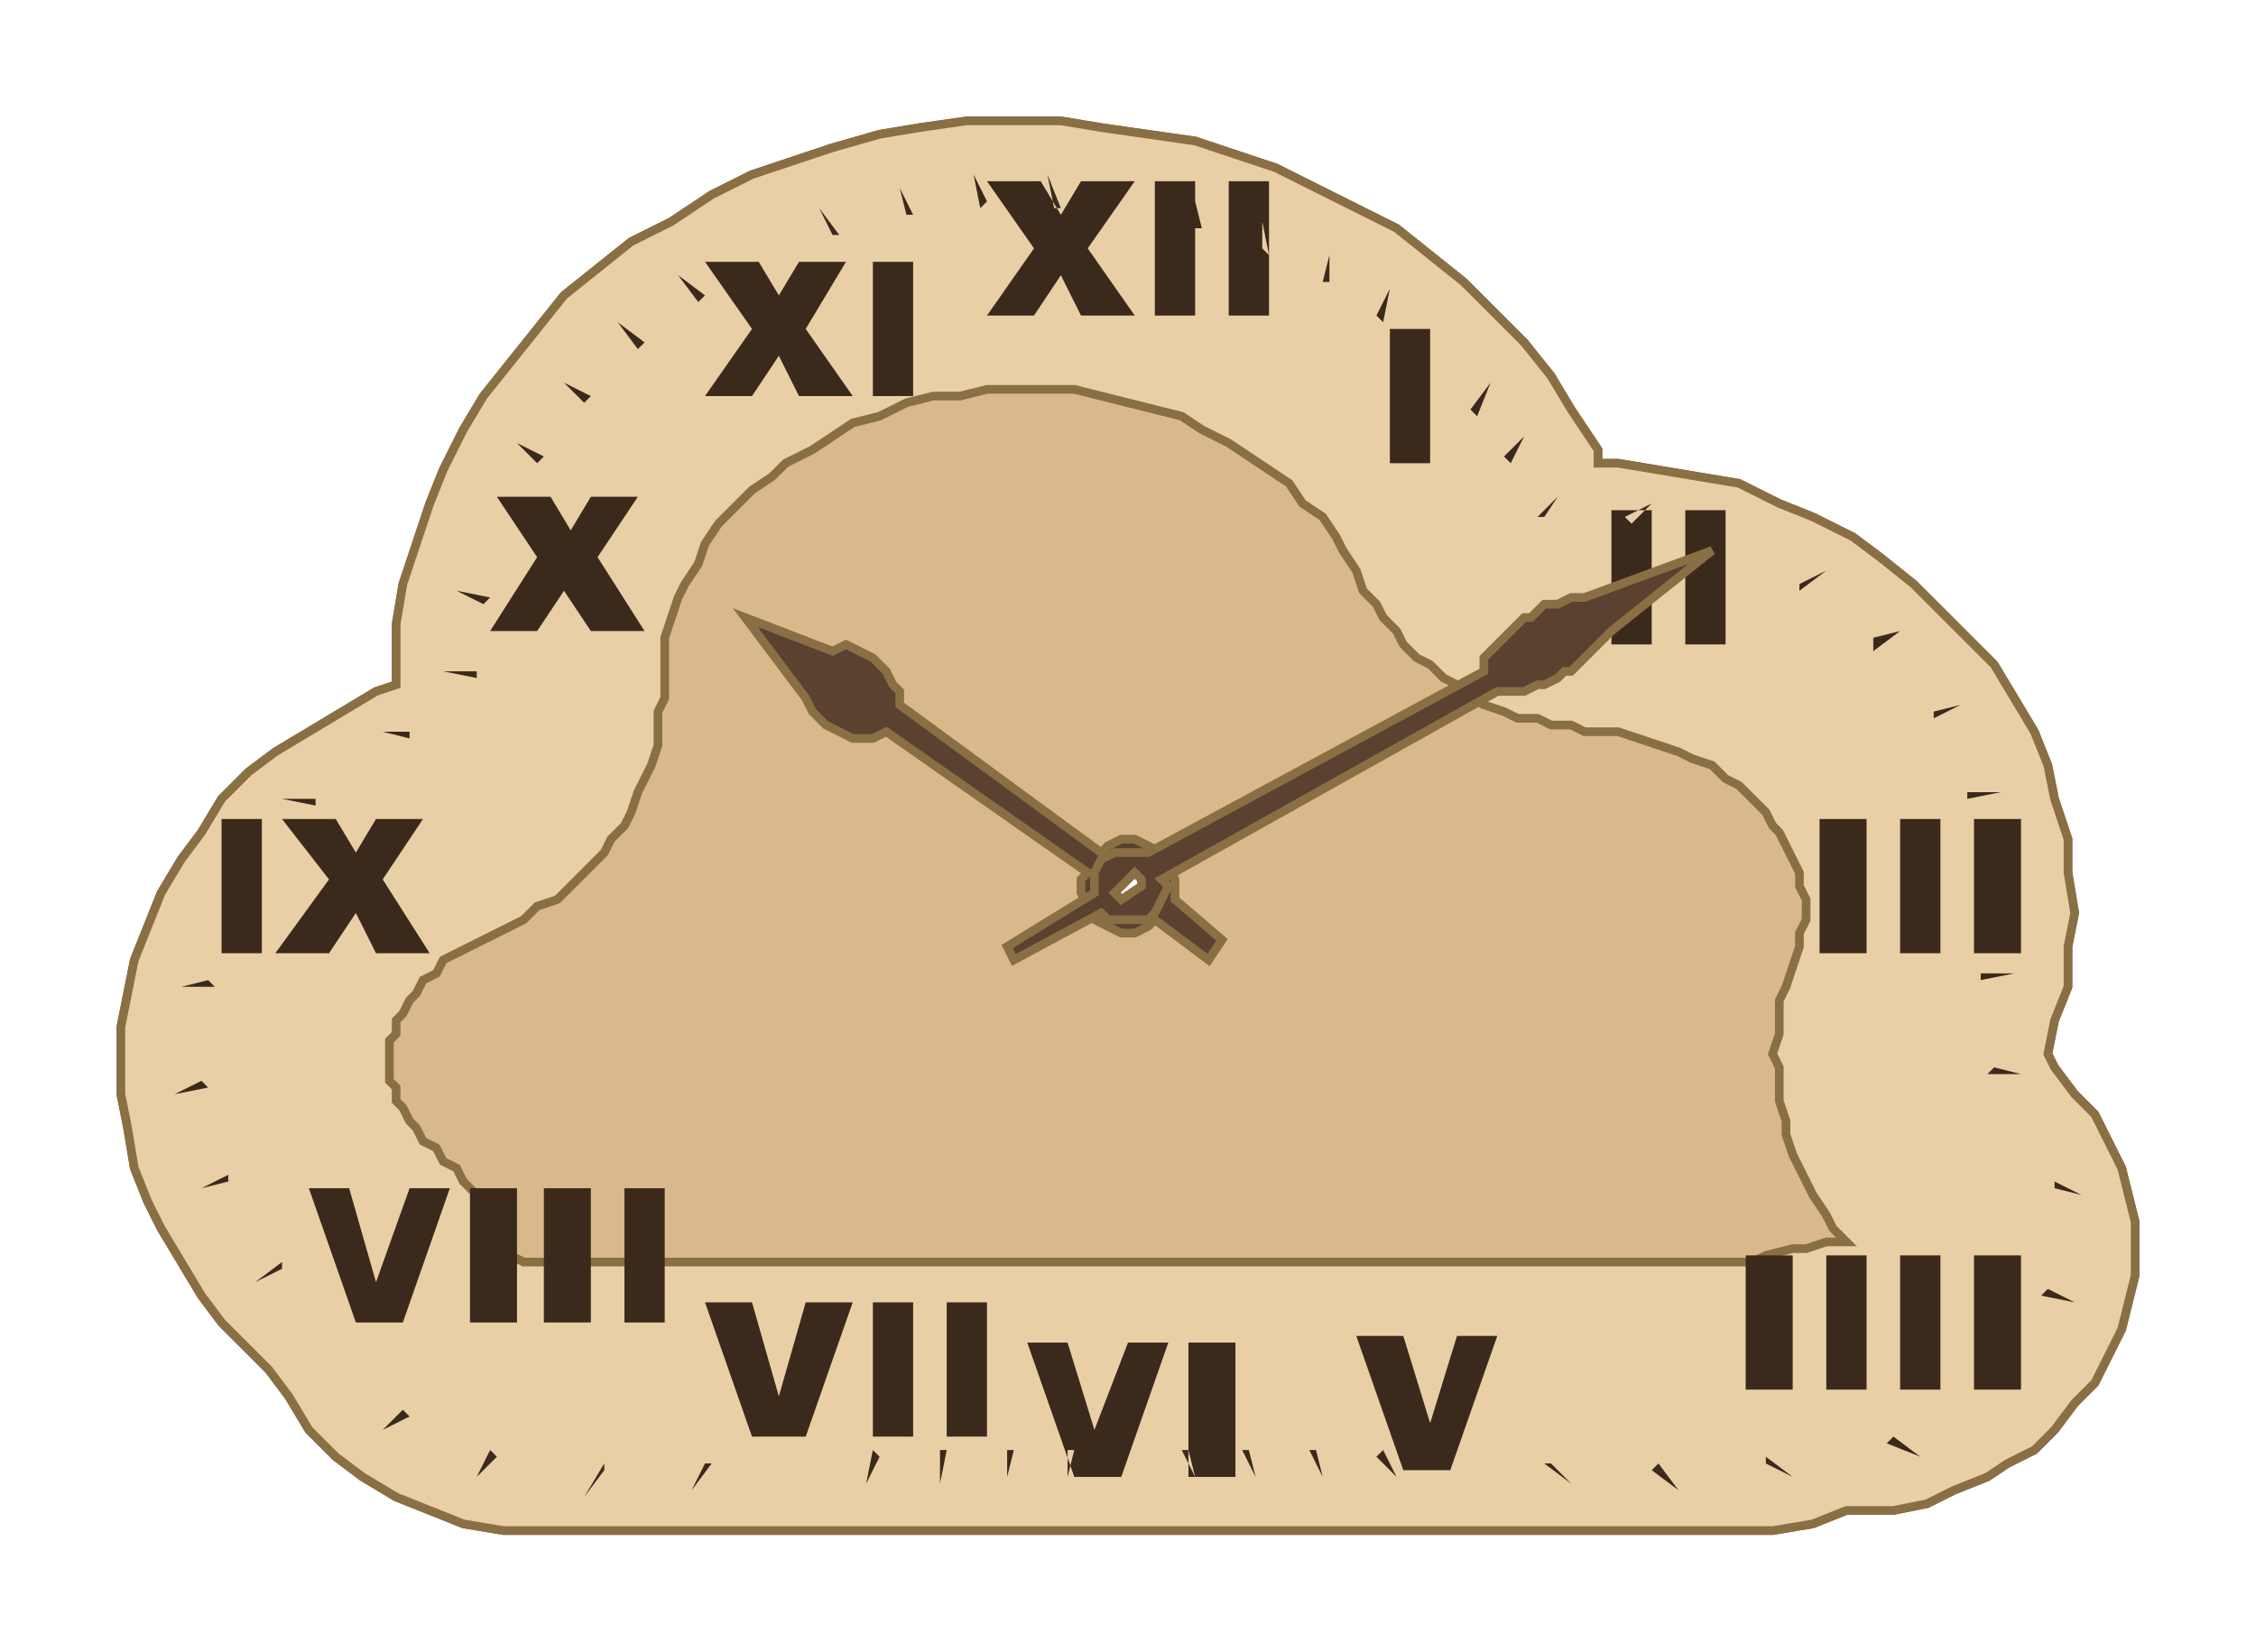
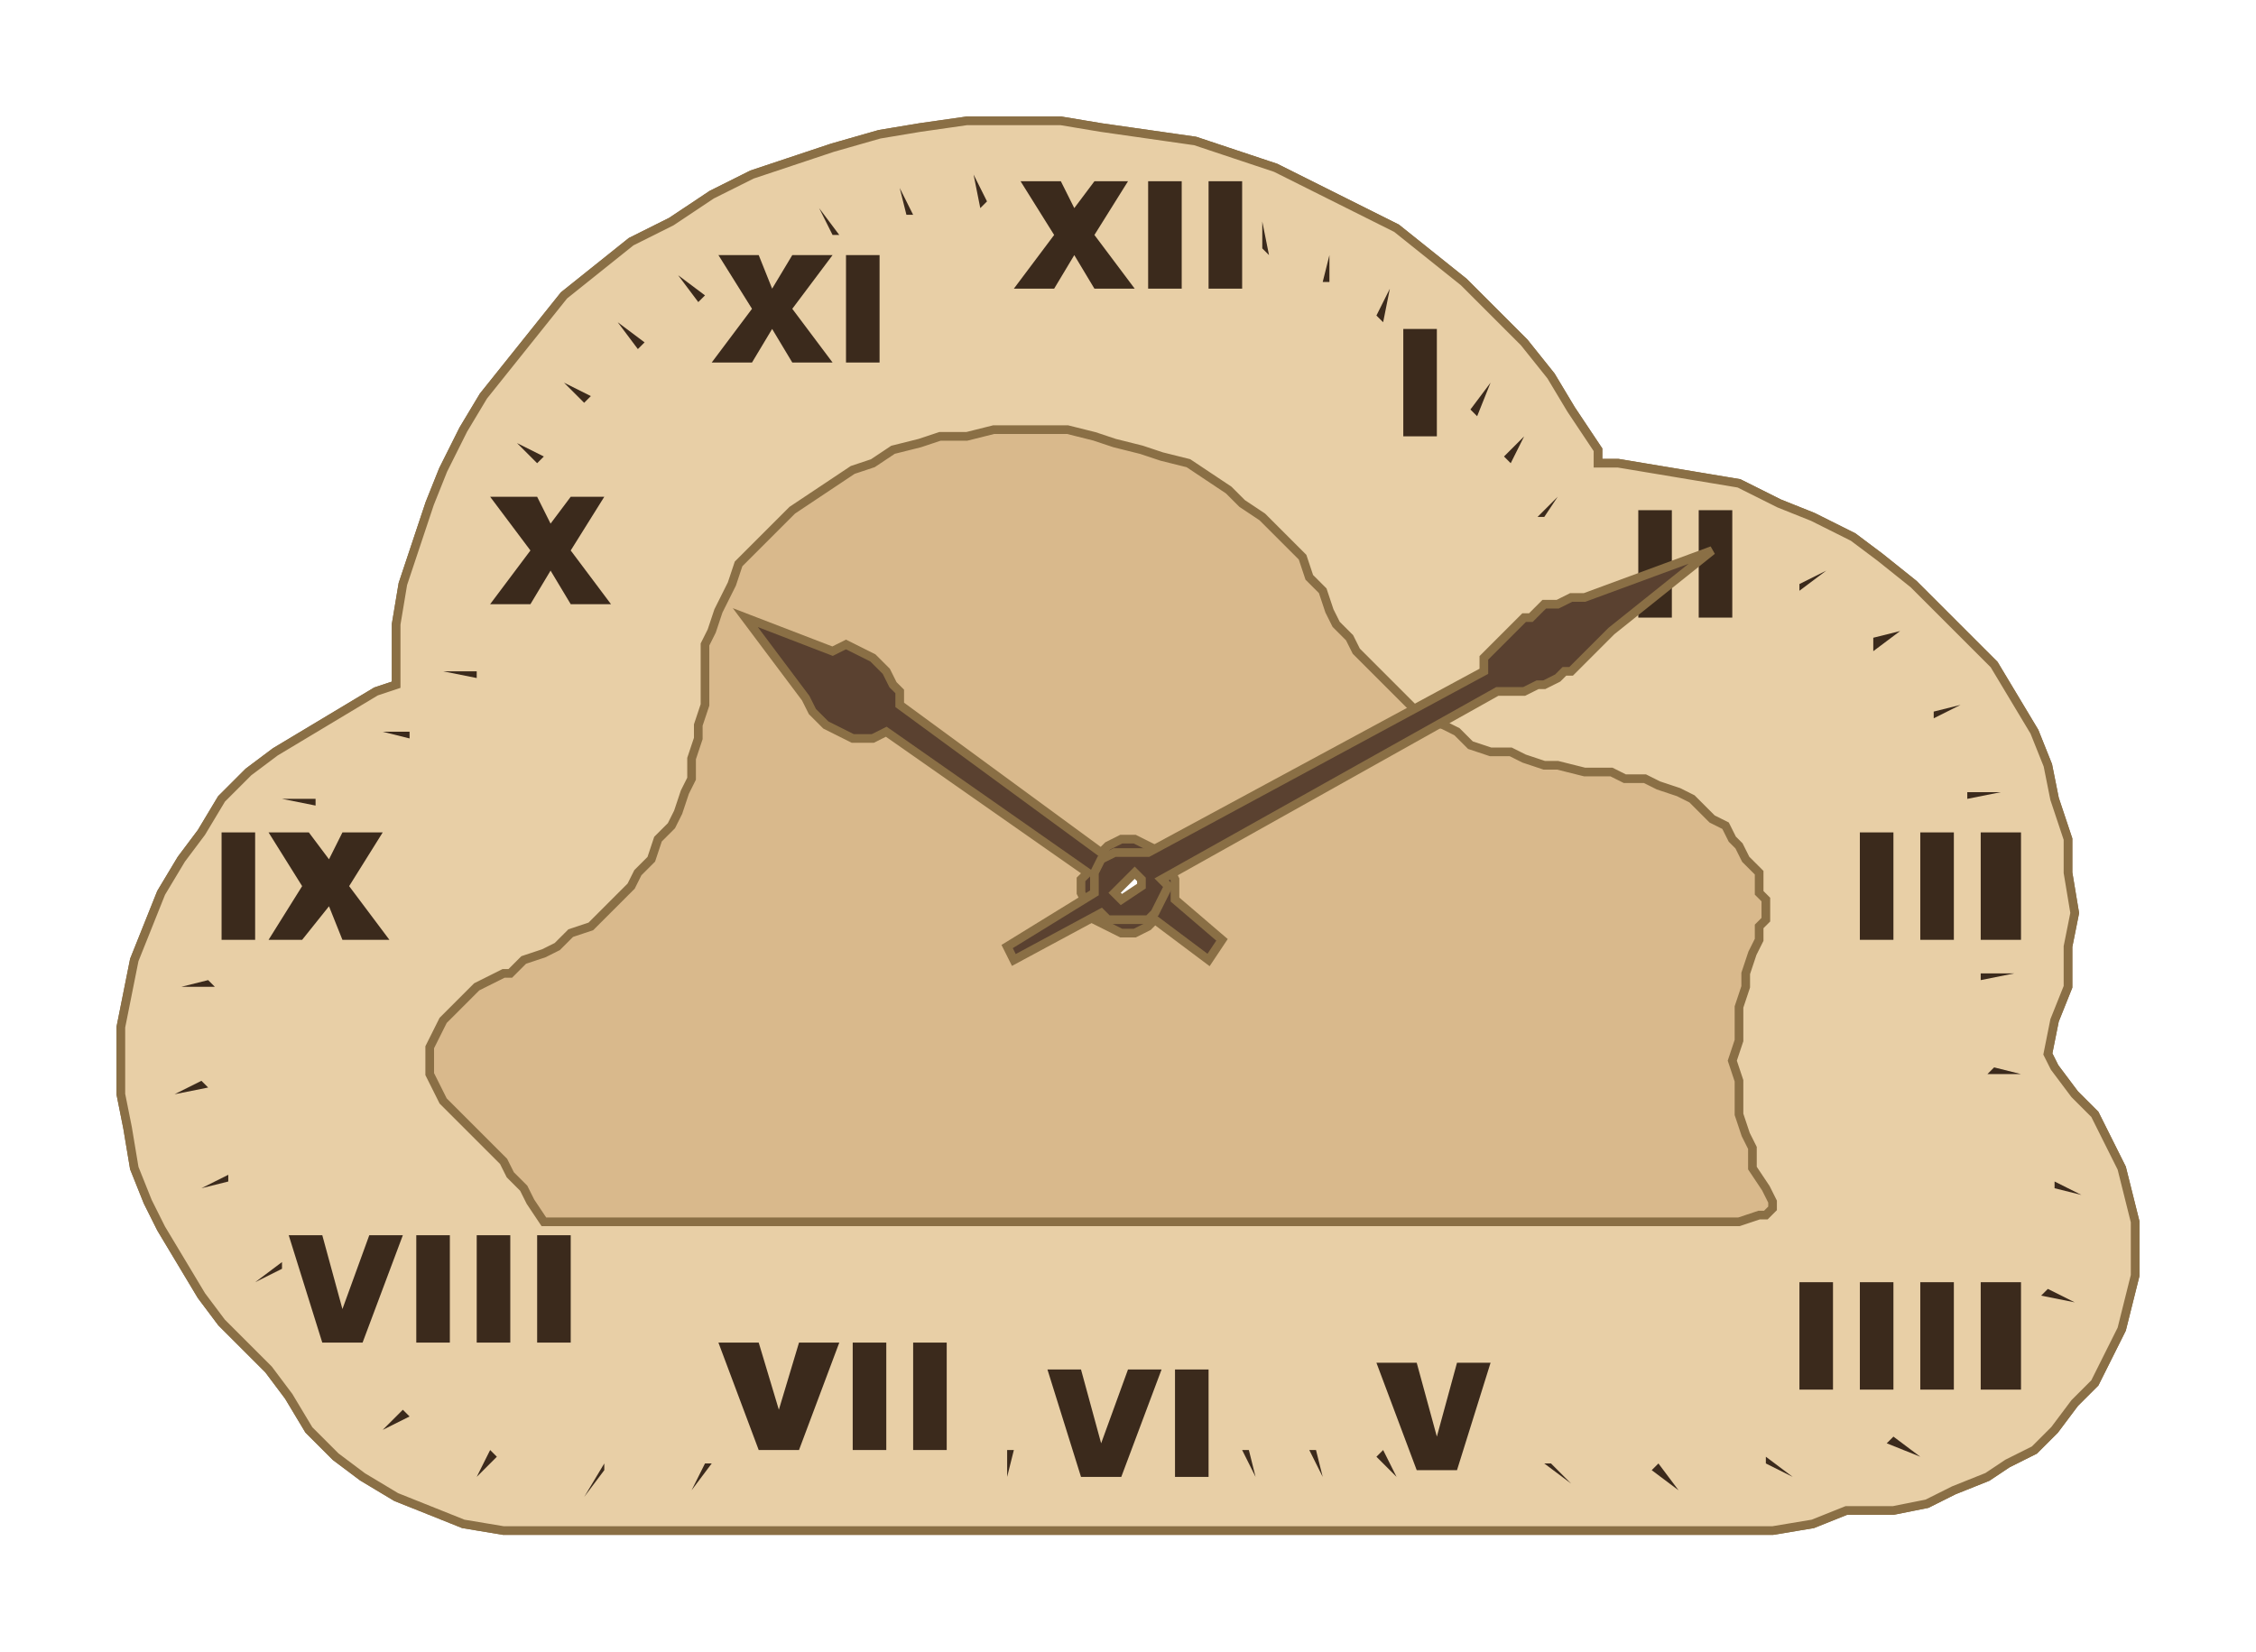
<svg xmlns="http://www.w3.org/2000/svg" height="200" viewBox="-168 -132 336 246">
-   <path d="M-10,-114 L-4,-113 L3,-112 L10,-111 L16,-109 L22,-107 L28,-104 L34,-101 L40,-98 L45,-94 L50,-90 L55,-85 L59,-81 L63,-76 L66,-71 L70,-65 L70,-63 L73,-63 L79,-62 L85,-61 L91,-60 L97,-57 L102,-55 L108,-52 L112,-49 L117,-45 L121,-41 L125,-37 L129,-33 L132,-28 L135,-23 L137,-18 L138,-13 L140,-7 L140,-2 L141,4 L140,9 L140,15 L138,20 L137,25 L138,27 L141,31 L144,34 L146,38 L148,42 L149,46 L150,50 L150,54 L150,58 L149,62 L148,66 L146,70 L144,74 L141,77 L138,81 L135,84 L131,86 L128,88 L123,90 L119,92 L114,93 L110,93 L107,93 L102,95 L96,96 L91,96 L-87,96 L-93,96 L-99,95 L-104,93 L-109,91 L-114,88 L-118,85 L-122,81 L-125,76 L-128,72 L-131,69 L-135,65 L-138,61 L-141,56 L-144,51 L-146,47 L-148,42 L-149,36 L-150,31 L-150,26 L-150,21 L-149,16 L-148,11 L-146,6 L-144,1 L-141,-4 L-138,-8 L-135,-13 L-131,-17 L-127,-20 L-122,-23 L-117,-26 L-112,-29 L-109,-30 L-109,-33 L-109,-39 L-108,-45 L-106,-51 L-104,-57 L-102,-62 L-99,-68 L-96,-73 L-92,-78 L-88,-83 L-84,-88 L-79,-92 L-74,-96 L-68,-99 L-62,-103 L-56,-106 L-50,-108 L-44,-110 L-37,-112 L-31,-113 L-24,-114 L-17,-114 Z M4,0 L4,2 L3,3 L1,4 L0,4 L-2,4 L-3,3 L-4,1 L-4,-1 L-4,-2 L-2,-3 L-1,-4 L1,-4 L2,-3 L4,-2 L4,-1 Z M1,-100 L2,-99 L2,-98 L2,-92 L4,-91 L4,-89 L5,-88 L4,-86 L4,-85 L2,-84 L1,-83 L-1,-83 L-3,-84 L-4,-85 L-5,-86 L-5,-88 L-4,-90 L-3,-91 L-2,-98 L-2,-99 L-1,-100 L0,-100 Z" fill="#D9B98C" fill-rule="evenodd" stroke="#8A6F45" stroke-width="1.29" />
-   <path d="M-10,-114 L-4,-113 L3,-112 L10,-111 L16,-109 L22,-107 L28,-104 L34,-101 L40,-98 L45,-94 L50,-90 L55,-85 L59,-81 L63,-76 L66,-71 L70,-65 L70,-63 L73,-63 L79,-62 L85,-61 L91,-60 L97,-57 L102,-55 L108,-52 L112,-49 L117,-45 L121,-41 L125,-37 L129,-33 L132,-28 L135,-23 L137,-18 L138,-13 L140,-7 L140,-2 L141,4 L140,9 L140,15 L138,20 L137,25 L138,27 L141,31 L144,34 L146,38 L148,42 L149,46 L150,50 L150,54 L150,58 L149,62 L148,66 L146,70 L144,74 L141,77 L138,81 L135,84 L131,86 L128,88 L123,90 L119,92 L114,93 L110,93 L107,93 L102,95 L96,96 L91,96 L-87,96 L-93,96 L-99,95 L-104,93 L-109,91 L-114,88 L-118,85 L-122,81 L-125,76 L-128,72 L-131,69 L-135,65 L-138,61 L-141,56 L-144,51 L-146,47 L-148,42 L-149,36 L-150,31 L-150,26 L-150,21 L-149,16 L-148,11 L-146,6 L-144,1 L-141,-4 L-138,-8 L-135,-13 L-131,-17 L-127,-20 L-122,-23 L-117,-26 L-112,-29 L-109,-30 L-109,-33 L-109,-39 L-108,-45 L-106,-51 L-104,-57 L-102,-62 L-99,-68 L-96,-73 L-92,-78 L-88,-83 L-84,-88 L-79,-92 L-74,-96 L-68,-99 L-62,-103 L-56,-106 L-50,-108 L-44,-110 L-37,-112 L-31,-113 L-24,-114 L-17,-114 Z M-12,-74 L-8,-74 L-4,-73 L0,-72 L4,-71 L8,-70 L11,-68 L15,-66 L18,-64 L21,-62 L24,-60 L26,-57 L29,-55 L31,-52 L32,-50 L34,-47 L35,-44 L37,-42 L38,-40 L40,-38 L41,-36 L43,-34 L45,-33 L47,-31 L49,-30 L51,-28 L53,-27 L56,-26 L58,-25 L61,-25 L63,-24 L66,-24 L68,-23 L70,-23 L73,-23 L76,-22 L79,-21 L82,-20 L84,-19 L87,-18 L89,-16 L91,-15 L93,-13 L95,-11 L96,-9 L97,-8 L98,-6 L99,-4 L100,-2 L100,0 L101,2 L101,4 L101,5 L100,7 L100,9 L99,12 L98,15 L97,17 L97,20 L97,22 L96,25 L97,27 L97,30 L97,32 L98,35 L98,37 L99,40 L100,42 L101,44 L102,46 L104,49 L105,51 L107,53 L104,53 L101,54 L99,54 L95,55 L93,56 L89,56 L-86,56 L-88,56 L-90,56 L-92,55 L-93,52 L-94,50 L-96,48 L-97,46 L-99,44 L-100,42 L-102,41 L-103,39 L-105,38 L-106,36 L-107,35 L-108,33 L-109,32 L-109,30 L-110,29 L-110,27 L-110,26 L-110,25 L-110,23 L-109,22 L-109,20 L-108,19 L-107,17 L-106,16 L-105,14 L-103,13 L-102,11 L-100,10 L-98,9 L-96,8 L-94,7 L-92,6 L-90,5 L-88,3 L-85,2 L-83,0 L-82,-1 L-80,-3 L-78,-5 L-77,-7 L-75,-9 L-74,-11 L-73,-14 L-72,-16 L-71,-18 L-70,-21 L-70,-23 L-70,-26 L-69,-28 L-69,-30 L-69,-34 L-69,-37 L-68,-40 L-67,-43 L-66,-45 L-64,-48 L-63,-51 L-61,-54 L-59,-56 L-56,-59 L-53,-61 L-51,-63 L-47,-65 L-44,-67 L-41,-69 L-37,-70 L-33,-72 L-29,-73 L-25,-73 L-21,-74 L-17,-74 Z" fill="#E8CFA6" fill-rule="evenodd" stroke="#8A6F45" stroke-width="1.29" />
-   <path d="M10,-102 L11,-98 L10,-98 Z M20,-99 L21,-94 L20,-95 Z M30,-94 L30,-90 L29,-90 Z M39,-89 L38,-84 L37,-85 Z M54,-75 L52,-70 L51,-71 Z M59,-67 L57,-63 L56,-64 Z M64,-58 L62,-55 L61,-55 Z M78,-57 L75,-54 L74,-55 Z M104,-47 L100,-44 L100,-45 Z M115,-38 L111,-35 L111,-37 Z M124,-27 L120,-25 L120,-26 Z M130,-14 L125,-13 L125,-14 Z M132,13 L127,14 L127,13 Z M133,28 L128,28 L129,27 Z M142,46 L138,45 L138,44 Z M141,62 L136,61 L137,60 Z M118,85 L113,83 L114,82 Z M99,88 L95,86 L95,85 Z M82,90 L78,87 L79,86 Z M66,89 L62,86 L63,86 Z M40,88 L37,85 L38,84 Z M29,88 L27,84 L28,84 Z M19,88 L17,84 L18,84 Z M10,88 L8,84 L9,84 Z M-9,88 L-9,84 L-8,84 Z M-18,88 L-18,84 L-17,84 Z M-28,89 L-28,84 L-27,84 Z M-39,89 L-38,84 L-37,85 Z M-65,90 L-63,86 L-62,86 Z M-81,91 L-78,86 L-78,87 Z M-97,88 L-95,84 L-94,85 Z M-111,81 L-108,78 L-107,79 Z M-130,59 L-126,56 L-126,57 Z M-138,45 L-134,43 L-134,44 Z M-142,31 L-138,29 L-137,30 Z M-141,15 L-137,14 L-136,15 Z M-126,-13 L-121,-13 L-121,-12 Z M-111,-23 L-107,-23 L-107,-22 Z M-102,-32 L-97,-32 L-97,-31 Z M-100,-44 L-95,-43 L-96,-42 Z M-91,-66 L-87,-64 L-88,-63 Z M-84,-75 L-80,-73 L-81,-72 Z M-76,-84 L-72,-81 L-73,-80 Z M-67,-91 L-63,-88 L-64,-87 Z M-46,-101 L-43,-97 L-44,-97 Z M-34,-104 L-32,-100 L-33,-100 Z M-23,-106 L-21,-102 L-22,-101 Z M-12,-106 L-10,-101 L-11,-101 Z M21,-85 L15,-85 L15,-105 L21,-105 Z M10,-85 L4,-85 L4,-105 L10,-105 Z M-10,-100 L-7,-105 L1,-105 L-6,-95 L1,-85 L-7,-85 L-10,-91 L-14,-85 L-21,-85 L-14,-95 L-21,-105 L-13,-105 Z M45,-63 L39,-63 L39,-83 L45,-83 Z M89,-36 L83,-36 L83,-56 L89,-56 Z M78,-36 L72,-36 L72,-56 L78,-56 Z M133,10 L126,10 L126,-10 L133,-10 Z M121,10 L115,10 L115,-10 L121,-10 Z M110,10 L103,10 L103,-10 L110,-10 Z M133,75 L126,75 L126,55 L133,55 Z M121,75 L115,75 L115,55 L121,55 Z M110,75 L104,75 L104,55 L110,55 Z M99,75 L92,75 L92,55 L99,55 Z M45,80 L49,67 L55,67 L48,87 L41,87 L34,67 L41,67 Z M16,88 L9,88 L9,68 L16,68 Z M-5,81 L0,68 L6,68 L-1,88 L-8,88 L-15,68 L-9,68 Z M-21,82 L-27,82 L-27,62 L-21,62 Z M-32,82 L-38,82 L-38,62 L-32,62 Z M-52,76 L-48,62 L-41,62 L-48,82 L-56,82 L-63,62 L-56,62 Z M-69,65 L-75,65 L-75,45 L-69,45 Z M-80,65 L-87,65 L-87,45 L-80,45 Z M-91,65 L-98,65 L-98,45 L-91,45 Z M-112,59 L-107,45 L-101,45 L-108,65 L-115,65 L-122,45 L-116,45 Z M-115,-5 L-112,-10 L-105,-10 L-111,-1 L-104,10 L-112,10 L-115,4 L-119,10 L-127,10 L-119,-1 L-126,-10 L-118,-10 Z M-129,10 L-135,10 L-135,-10 L-129,-10 Z M-83,-53 L-80,-58 L-73,-58 L-79,-49 L-72,-38 L-80,-38 L-84,-44 L-88,-38 L-95,-38 L-88,-49 L-94,-58 L-86,-58 Z M-32,-73 L-38,-73 L-38,-93 L-32,-93 Z M-52,-88 L-49,-93 L-42,-93 L-48,-83 L-41,-73 L-49,-73 L-52,-79 L-56,-73 L-63,-73 L-56,-83 L-63,-93 L-55,-93 Z" fill="#3B2A1C" fill-rule="evenodd" />
+   <path d="M-10,-114 L-4,-113 L3,-112 L10,-111 L16,-109 L22,-107 L28,-104 L34,-101 L40,-98 L45,-94 L50,-90 L55,-85 L59,-81 L63,-76 L66,-71 L70,-65 L70,-63 L73,-63 L79,-62 L85,-61 L91,-60 L97,-57 L102,-55 L108,-52 L112,-49 L117,-45 L121,-41 L125,-37 L129,-33 L132,-28 L135,-23 L137,-18 L138,-13 L140,-7 L140,-2 L141,4 L140,9 L140,15 L138,20 L137,25 L138,27 L141,31 L144,34 L146,38 L148,42 L149,46 L150,50 L150,54 L150,58 L149,62 L148,66 L146,70 L144,74 L141,77 L138,81 L135,84 L131,86 L128,88 L123,90 L119,92 L114,93 L110,93 L107,93 L102,95 L96,96 L91,96 L-87,96 L-93,96 L-99,95 L-104,93 L-109,91 L-114,88 L-118,85 L-122,81 L-125,76 L-128,72 L-131,69 L-135,65 L-138,61 L-141,56 L-144,51 L-146,47 L-148,42 L-149,36 L-150,31 L-150,26 L-150,21 L-149,16 L-148,11 L-146,6 L-144,1 L-141,-4 L-138,-8 L-135,-13 L-131,-17 L-127,-20 L-122,-23 L-117,-26 L-112,-29 L-109,-30 L-109,-33 L-109,-39 L-108,-45 L-106,-51 L-104,-57 L-102,-62 L-99,-68 L-96,-73 L-92,-78 L-88,-83 L-84,-88 L-79,-92 L-74,-96 L-68,-99 L-62,-103 L-56,-106 L-50,-108 L-44,-110 L-37,-112 L-31,-113 L-24,-114 L-17,-114 Z M4,0 L4,2 L3,3 L1,4 L0,4 L-2,4 L-3,3 L-4,1 L-4,-1 L-4,-2 L-2,-3 L-1,-4 L1,-4 L2,-3 L4,-2 L4,-1 Z M1,-97 L2,-96 L2,-95 L2,-89 L4,-88 L4,-86 L5,-85 L4,-83 L4,-82 L2,-81 L1,-80 L-1,-80 L-3,-81 L-4,-82 L-5,-83 L-5,-85 L-4,-87 L-3,-88 L-2,-95 L-2,-96 L-1,-97 L0,-97 Z" fill="#D9B98C" fill-rule="evenodd" stroke="#8A6F45" stroke-width="1.29" />
+   <path d="M-10,-114 L-4,-113 L3,-112 L10,-111 L16,-109 L22,-107 L28,-104 L34,-101 L40,-98 L45,-94 L50,-90 L55,-85 L59,-81 L63,-76 L66,-71 L70,-65 L70,-63 L73,-63 L79,-62 L85,-61 L91,-60 L97,-57 L102,-55 L108,-52 L112,-49 L117,-45 L121,-41 L125,-37 L129,-33 L132,-28 L135,-23 L137,-18 L138,-13 L140,-7 L140,-2 L141,4 L140,9 L140,15 L138,20 L137,25 L138,27 L141,31 L144,34 L146,38 L148,42 L149,46 L150,50 L150,54 L150,58 L149,62 L148,66 L146,70 L144,74 L141,77 L138,81 L135,84 L131,86 L128,88 L123,90 L119,92 L114,93 L110,93 L107,93 L102,95 L96,96 L91,96 L-87,96 L-93,96 L-99,95 L-104,93 L-109,91 L-114,88 L-118,85 L-122,81 L-125,76 L-128,72 L-131,69 L-135,65 L-138,61 L-141,56 L-144,51 L-146,47 L-148,42 L-149,36 L-150,31 L-150,26 L-150,21 L-149,16 L-148,11 L-146,6 L-144,1 L-141,-4 L-138,-8 L-135,-13 L-131,-17 L-127,-20 L-122,-23 L-117,-26 L-112,-29 L-109,-30 L-109,-33 L-109,-39 L-108,-45 L-106,-51 L-104,-57 L-102,-62 L-99,-68 L-96,-73 L-92,-78 L-88,-83 L-84,-88 L-79,-92 L-74,-96 L-68,-99 L-62,-103 L-56,-106 L-50,-108 L-44,-110 L-37,-112 L-31,-113 L-24,-114 L-17,-114 Z M-13,-68 L-9,-68 L-5,-67 L-2,-66 L2,-65 L5,-64 L9,-63 L12,-61 L15,-59 L17,-57 L20,-55 L22,-53 L24,-51 L26,-49 L27,-46 L29,-44 L30,-41 L31,-39 L33,-37 L34,-35 L36,-33 L38,-31 L40,-29 L42,-27 L44,-25 L47,-24 L49,-23 L51,-21 L54,-20 L57,-20 L59,-19 L62,-18 L64,-18 L68,-17 L72,-17 L74,-16 L77,-16 L79,-15 L82,-14 L84,-13 L86,-11 L87,-10 L89,-9 L90,-7 L91,-6 L92,-4 L93,-3 L94,-2 L94,0 L94,1 L95,2 L95,5 L94,6 L94,8 L93,10 L92,13 L92,15 L91,18 L91,21 L91,23 L90,26 L91,29 L91,32 L91,34 L92,37 L93,39 L93,42 L95,45 L96,47 L96,48 L95,49 L94,49 L91,50 L89,50 L-86,50 L-87,50 L-89,47 L-90,45 L-92,43 L-93,41 L-95,39 L-98,36 L-99,35 L-100,34 L-101,33 L-102,32 L-103,30 L-104,28 L-104,26 L-104,24 L-103,22 L-102,20 L-101,19 L-100,18 L-99,17 L-98,16 L-97,15 L-95,14 L-93,13 L-92,13 L-90,11 L-87,10 L-85,9 L-83,7 L-80,6 L-78,4 L-76,2 L-74,0 L-73,-2 L-71,-4 L-70,-7 L-68,-9 L-67,-11 L-66,-14 L-65,-16 L-65,-19 L-64,-22 L-64,-24 L-63,-27 L-63,-30 L-63,-33 L-63,-36 L-62,-38 L-61,-41 L-60,-43 L-59,-45 L-58,-48 L-56,-50 L-54,-52 L-52,-54 L-50,-56 L-47,-58 L-44,-60 L-41,-62 L-38,-63 L-35,-65 L-31,-66 L-28,-67 L-24,-67 L-20,-68 L-17,-68 Z" fill="#E8CFA6" fill-rule="evenodd" stroke="#8A6F45" stroke-width="1.29" />
+   <path d="M20,-99 L21,-94 L20,-95 Z M30,-94 L30,-90 L29,-90 Z M39,-89 L38,-84 L37,-85 Z M54,-75 L52,-70 L51,-71 Z M59,-67 L57,-63 L56,-64 Z M64,-58 L62,-55 L61,-55 Z M104,-47 L100,-44 L100,-45 Z M115,-38 L111,-35 L111,-37 Z M124,-27 L120,-25 L120,-26 Z M130,-14 L125,-13 L125,-14 Z M132,13 L127,14 L127,13 Z M133,28 L128,28 L129,27 Z M142,46 L138,45 L138,44 Z M141,62 L136,61 L137,60 Z M118,85 L113,83 L114,82 Z M99,88 L95,86 L95,85 Z M82,90 L78,87 L79,86 Z M66,89 L62,86 L63,86 Z M40,88 L37,85 L38,84 Z M29,88 L27,84 L28,84 Z M19,88 L17,84 L18,84 Z M-18,88 L-18,84 L-17,84 Z M-65,90 L-63,86 L-62,86 Z M-81,91 L-78,86 L-78,87 Z M-97,88 L-95,84 L-94,85 Z M-111,81 L-108,78 L-107,79 Z M-130,59 L-126,56 L-126,57 Z M-138,45 L-134,43 L-134,44 Z M-142,31 L-138,29 L-137,30 Z M-141,15 L-137,14 L-136,15 Z M-126,-13 L-121,-13 L-121,-12 Z M-111,-23 L-107,-23 L-107,-22 Z M-102,-32 L-97,-32 L-97,-31 Z M-91,-66 L-87,-64 L-88,-63 Z M-84,-75 L-80,-73 L-81,-72 Z M-76,-84 L-72,-81 L-73,-80 Z M-67,-91 L-63,-88 L-64,-87 Z M-46,-101 L-43,-97 L-44,-97 Z M-34,-104 L-32,-100 L-33,-100 Z M-23,-106 L-21,-102 L-22,-101 Z M17,-89 L12,-89 L12,-105 L17,-105 Z M8,-89 L3,-89 L3,-105 L8,-105 Z M-8,-101 L-5,-105 L0,-105 L-5,-97 L1,-89 L-5,-89 L-8,-94 L-11,-89 L-17,-89 L-11,-97 L-16,-105 L-10,-105 Z M46,-67 L41,-67 L41,-83 L46,-83 Z M90,-40 L85,-40 L85,-56 L90,-56 Z M81,-40 L76,-40 L76,-56 L81,-56 Z M133,8 L127,8 L127,-8 L133,-8 Z M123,8 L118,8 L118,-8 L123,-8 Z M114,8 L109,8 L109,-8 L114,-8 Z M133,75 L127,75 L127,59 L133,59 Z M123,75 L118,75 L118,59 L123,59 Z M114,75 L109,75 L109,59 L114,59 Z M105,75 L100,75 L100,59 L105,59 Z M46,82 L49,71 L54,71 L49,87 L43,87 L37,71 L43,71 Z M12,88 L7,88 L7,72 L12,72 Z M-4,83 L0,72 L5,72 L-1,88 L-7,88 L-12,72 L-7,72 Z M-27,84 L-32,84 L-32,68 L-27,68 Z M-36,84 L-41,84 L-41,68 L-36,68 Z M-52,78 L-49,68 L-43,68 L-49,84 L-55,84 L-61,68 L-55,68 Z M-83,68 L-88,68 L-88,52 L-83,52 Z M-92,68 L-97,68 L-97,52 L-92,52 Z M-101,68 L-106,68 L-106,52 L-101,52 Z M-117,63 L-113,52 L-108,52 L-114,68 L-120,68 L-125,52 L-120,52 Z M-119,-4 L-117,-8 L-111,-8 L-116,0 L-110,8 L-117,8 L-119,3 L-123,8 L-128,8 L-123,0 L-128,-8 L-122,-8 Z M-130,8 L-135,8 L-135,-8 L-130,-8 Z M-86,-54 L-83,-58 L-78,-58 L-83,-50 L-77,-42 L-83,-42 L-86,-47 L-89,-42 L-95,-42 L-89,-50 L-95,-58 L-88,-58 Z M-37,-78 L-42,-78 L-42,-94 L-37,-94 Z M-53,-89 L-50,-94 L-44,-94 L-50,-86 L-44,-78 L-50,-78 L-53,-83 L-56,-78 L-62,-78 L-56,-86 L-61,-94 L-55,-94 Z" fill="#3B2A1C" fill-rule="evenodd" />
  <path d="M-44,-35 L-42,-36 L-40,-35 L-38,-34 L-37,-33 L-36,-32 L-35,-30 L-34,-29 L-34,-27 L-4,-5 L-3,-6 L-1,-7 L1,-7 L3,-6 L5,-5 L6,-3 L7,-1 L7,1 L7,2 L14,8 L12,11 L4,5 L3,6 L1,7 L-1,7 L-3,6 L-5,5 L-6,3 L-7,1 L-7,-1 L-6,-2 L-36,-23 L-38,-22 L-40,-22 L-41,-22 L-43,-23 L-45,-24 L-46,-25 L-47,-26 L-48,-28 L-57,-40 Z M2,-2 L2,-1 L3,0 L2,2 L1,2 L0,3 L-1,2 L-2,1 L-3,0 L-2,-1 L-1,-2 L0,-3 L1,-2 Z" fill="#5A4130" fill-rule="evenodd" stroke="#8A6F45" stroke-width="1.29" />
  <path d="M72,-38 L71,-37 L69,-35 L67,-33 L66,-32 L65,-32 L64,-31 L62,-30 L61,-30 L59,-29 L57,-29 L55,-29 L5,-1 L6,0 L5,2 L4,4 L3,5 L1,5 L-1,5 L-3,5 L-4,4 L-17,11 L-18,9 L-5,1 L-5,-1 L-5,-2 L-4,-4 L-2,-5 L0,-5 L1,-5 L3,-5 L53,-32 L53,-34 L54,-35 L56,-37 L58,-39 L59,-40 L60,-40 L61,-41 L62,-42 L64,-42 L66,-43 L68,-43 L87,-50 Z M2,0 L-1,2 L-2,1 L1,-2 L2,-1 Z" fill="#5A4130" fill-rule="evenodd" stroke="#8A6F45" stroke-width="1.29" />
</svg>
